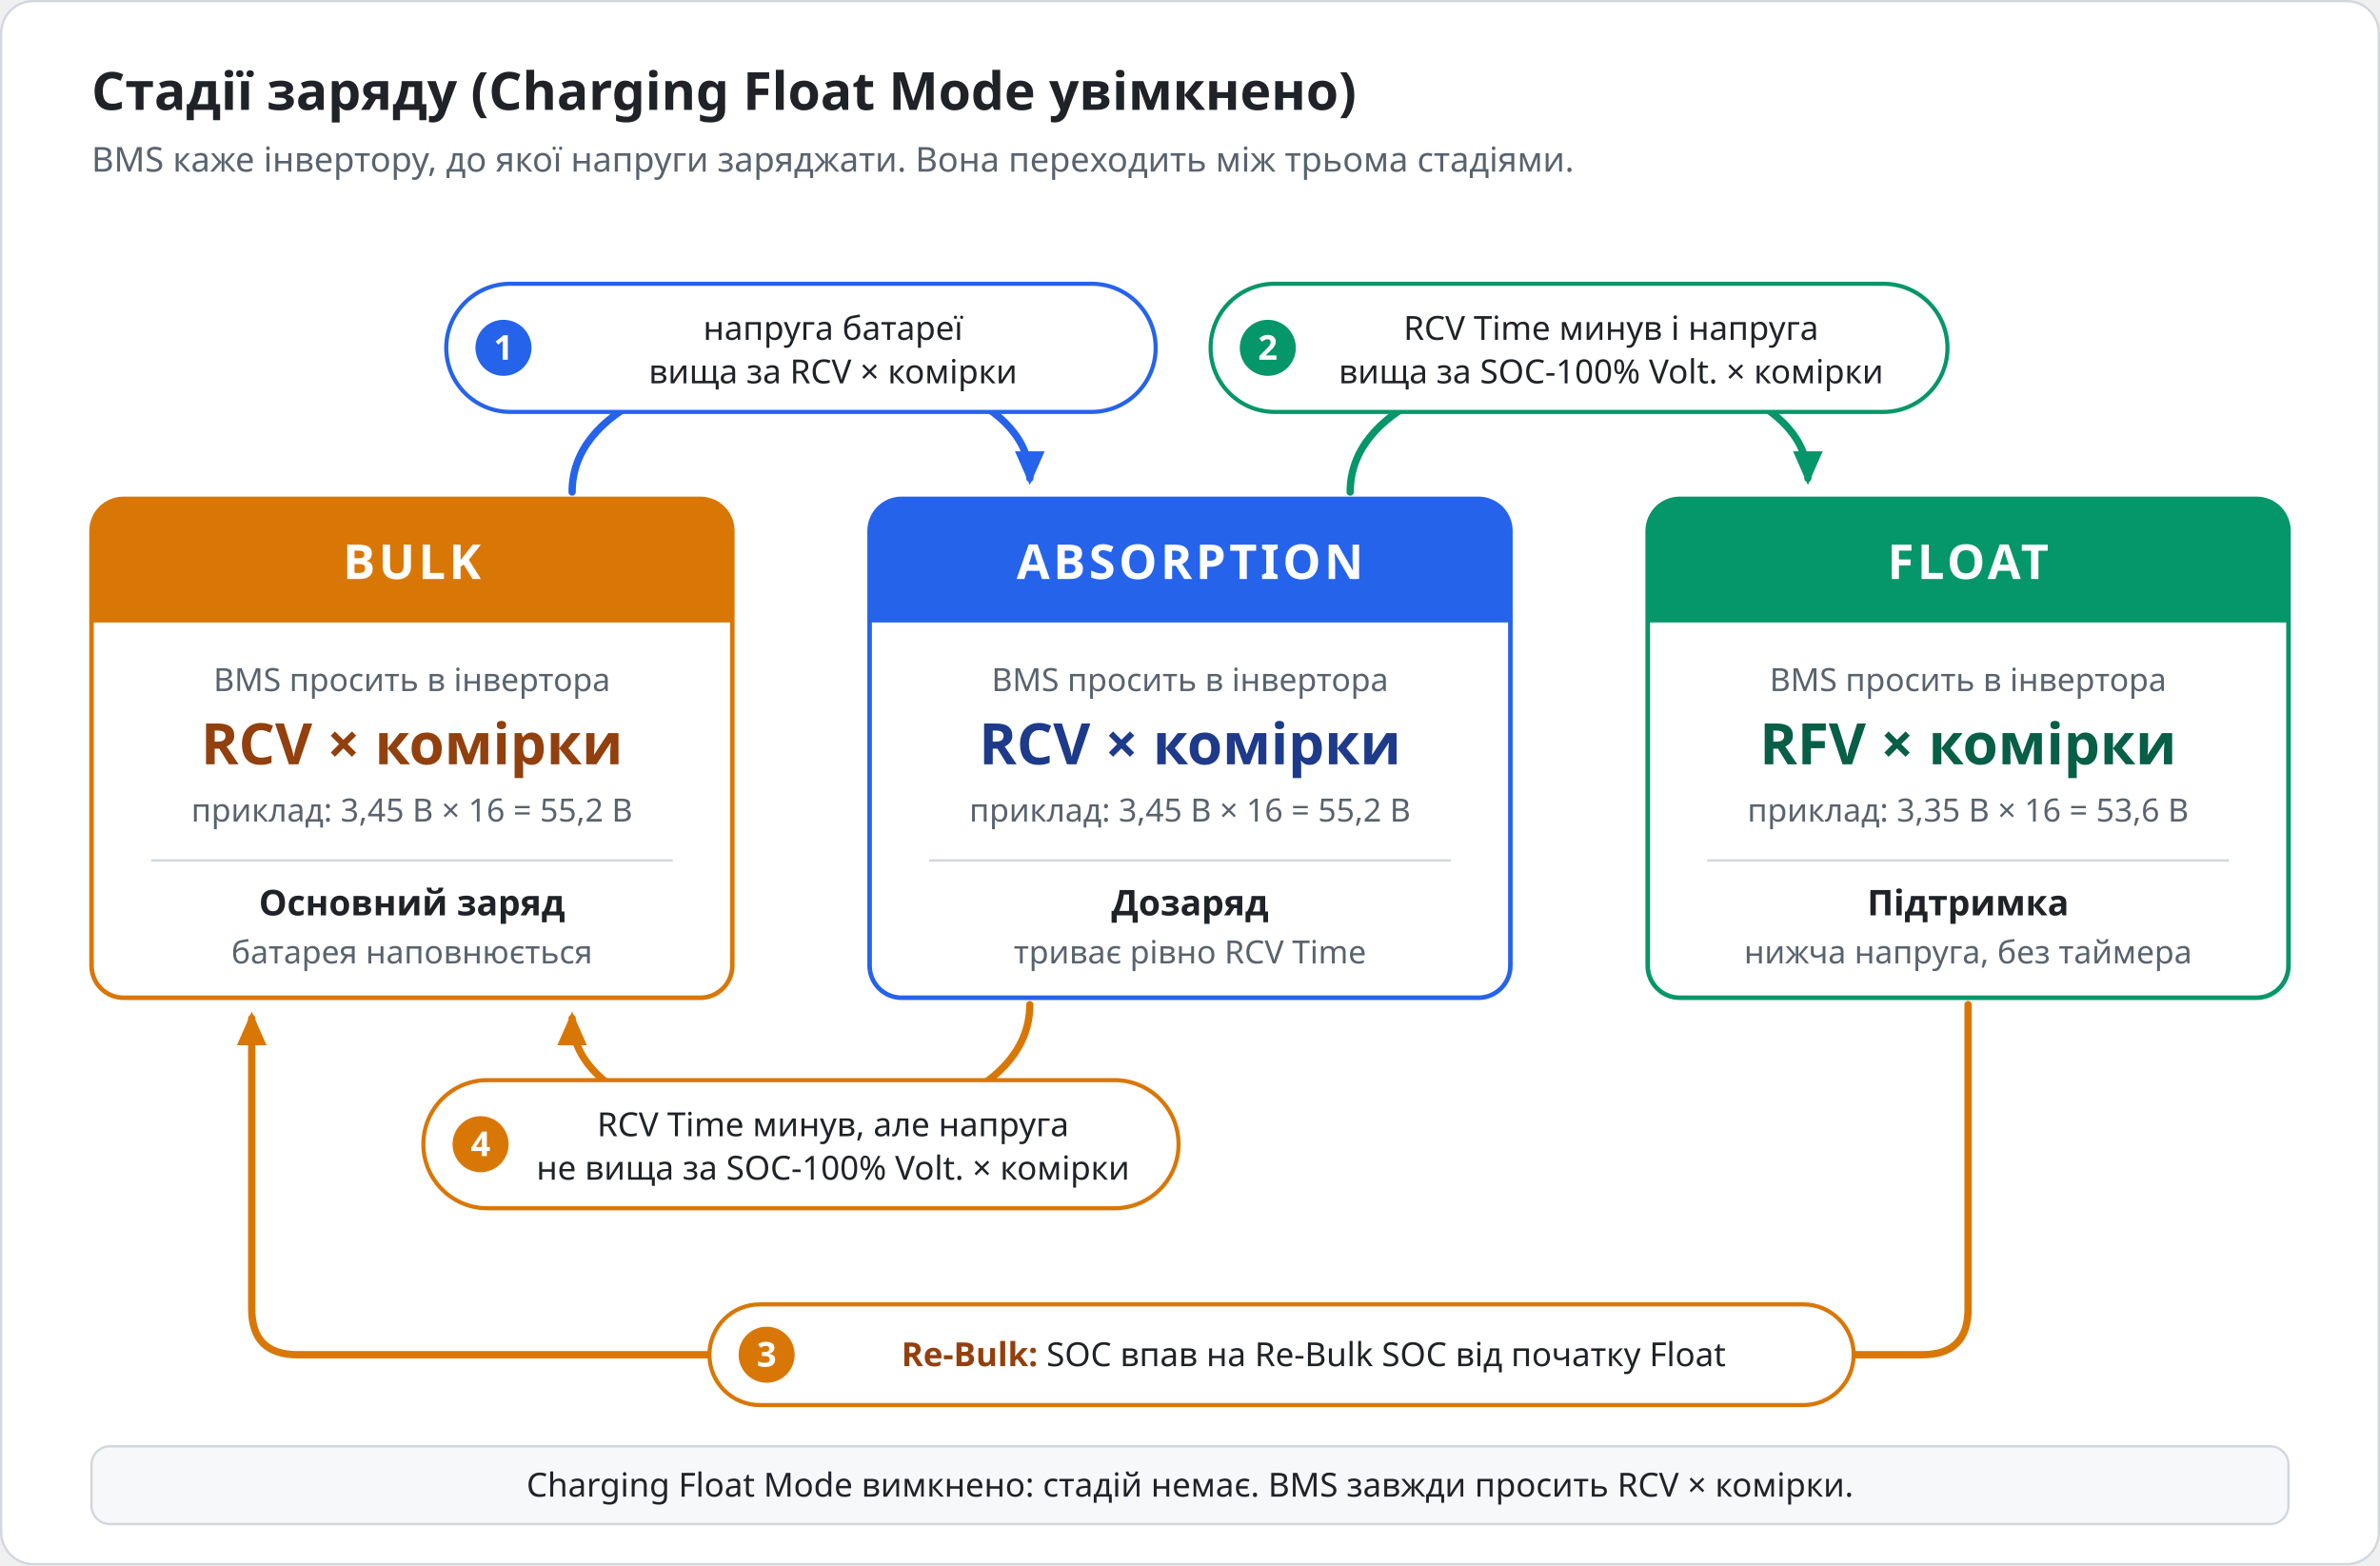
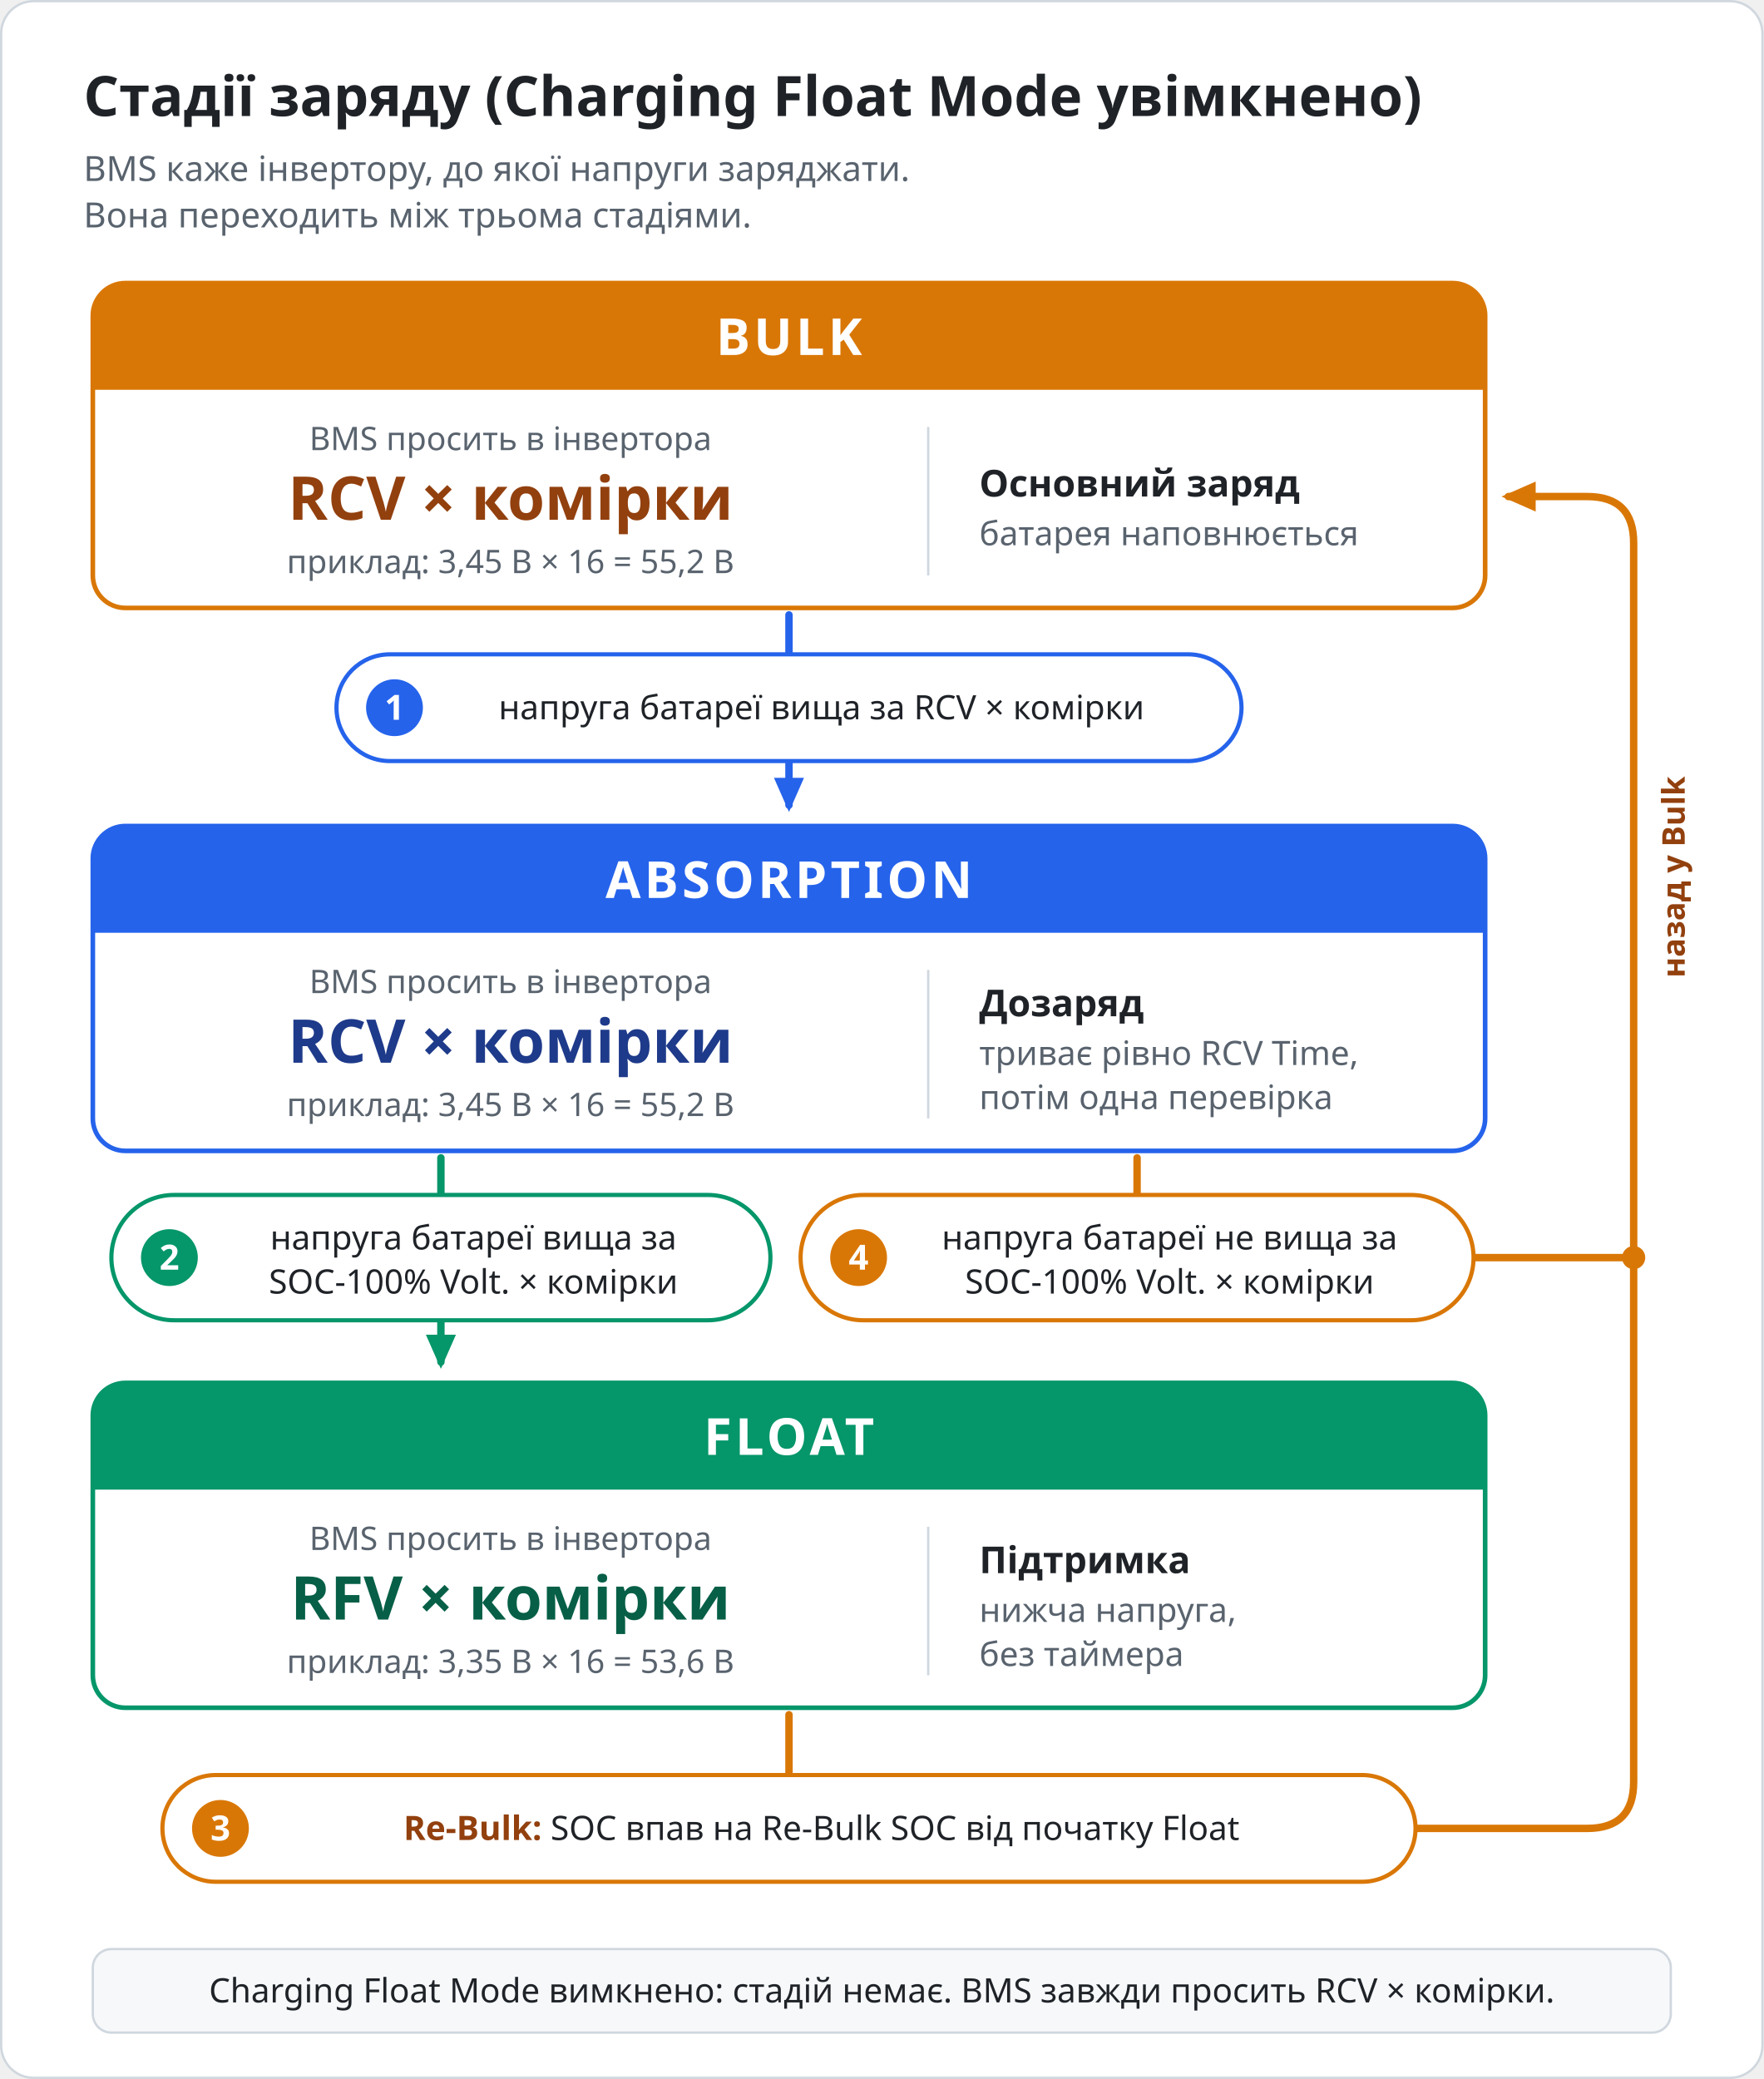
- <svg xmlns="http://www.w3.org/2000/svg" viewBox="0 0 1040 684" width="1040" height="684" font-family="-apple-system,BlinkMacSystemFont,'Segoe UI','Noto Sans',Helvetica,Arial,sans-serif" role="img" aria-label="Стадії заряду (Charging Float Mode увімкнено)">
-   <rect x="0.5" y="0.5" width="1039" height="683" rx="14" fill="#FFFFFF" stroke="#D0D7DE" />
+ <svg xmlns="http://www.w3.org/2000/svg" viewBox="0 0 760 896" width="760" height="896" font-family="-apple-system,BlinkMacSystemFont,'Segoe UI','Noto Sans',Helvetica,Arial,sans-serif" role="img" aria-label="Стадії заряду (Charging Float Mode увімкнено)">
+   <rect x="0.5" y="0.5" width="759" height="895" rx="14" fill="#FFFFFF" stroke="#D0D7DE" />
  <defs>
    <marker id="ah-bulk" viewBox="0 0 10 10" refX="8" refY="5" markerWidth="4.6" markerHeight="4.6" orient="auto-start-reverse">
      <path d="M0,0.6 L10,5 L0,9.4 z" fill="#D97706" />
    </marker>
    <marker id="ah-abs" viewBox="0 0 10 10" refX="8" refY="5" markerWidth="4.6" markerHeight="4.6" orient="auto-start-reverse">
      <path d="M0,0.6 L10,5 L0,9.4 z" fill="#2563EB" />
    </marker>
    <marker id="ah-flt" viewBox="0 0 10 10" refX="8" refY="5" markerWidth="4.6" markerHeight="4.6" orient="auto-start-reverse">
      <path d="M0,0.6 L10,5 L0,9.4 z" fill="#059669" />
    </marker>
  </defs>
-   <text x="40.0" y="48.0" font-size="23" font-weight="700" fill="#1F2328" text-anchor="start">Стадії заряду (Charging Float Mode увімкнено)</text>
-   <text x="40.0" y="75.0" font-size="15" font-weight="400" fill="#59636E" text-anchor="start">BMS каже інвертору, до якої напруги заряджати. Вона переходить між трьома стадіями.</text>
-   <path d="M250,215 C250,142 450,142 450,209" fill="none" stroke="#2563EB" stroke-width="3.2" stroke-linecap="round" marker-end="url(#ah-abs)" />
-   <path d="M590,215 C590,142 790,142 790,209" fill="none" stroke="#059669" stroke-width="3.2" stroke-linecap="round" marker-end="url(#ah-flt)" />
-   <path d="M450,439 C450,512 250,512 250,445" fill="none" stroke="#D97706" stroke-width="3.2" stroke-linecap="round" marker-end="url(#ah-bulk)" />
-   <path d="M860,439 V572 Q860,592 840,592 H130 Q110,592 110,572 V445" fill="none" stroke="#D97706" stroke-width="3.2" stroke-linecap="round" marker-end="url(#ah-bulk)" />
-   <rect x="195.0" y="124.0" width="310" height="56" rx="28.0" fill="#fff" stroke="#2563EB" stroke-width="1.8" />
-   <circle cx="220.0" cy="152" r="13.5" fill="#2563EB" stroke="#fff" stroke-width="2.5" />
-   <text x="220.0" y="157.2" font-size="15" font-weight="700" fill="#fff" text-anchor="middle">1</text>
-   <text x="364.0" y="148.5" font-size="14.5" font-weight="500" fill="#1F2328" text-anchor="middle">напруга батареї</text>
-   <text x="364.0" y="167.5" font-size="14.5" font-weight="500" fill="#1F2328" text-anchor="middle">вища за RCV × комірки</text>
-   <rect x="529.0" y="124.0" width="322" height="56" rx="28.0" fill="#fff" stroke="#059669" stroke-width="1.8" />
-   <circle cx="554.0" cy="152" r="13.5" fill="#059669" stroke="#fff" stroke-width="2.5" />
-   <text x="554.0" y="157.2" font-size="15" font-weight="700" fill="#fff" text-anchor="middle">2</text>
-   <text x="704.0" y="148.5" font-size="14.5" font-weight="500" fill="#1F2328" text-anchor="middle">RCV Time минув і напруга</text>
-   <text x="704.0" y="167.5" font-size="14.5" font-weight="500" fill="#1F2328" text-anchor="middle">вища за SOC-100% Volt. × комірки</text>
-   <rect x="185.0" y="472.0" width="330" height="56" rx="28.0" fill="#fff" stroke="#D97706" stroke-width="1.8" />
-   <circle cx="210.0" cy="500" r="13.5" fill="#D97706" stroke="#fff" stroke-width="2.5" />
-   <text x="210.0" y="505.2" font-size="15" font-weight="700" fill="#fff" text-anchor="middle">4</text>
-   <text x="364.0" y="496.5" font-size="14.5" font-weight="500" fill="#1F2328" text-anchor="middle">RCV Time минув, але напруга</text>
-   <text x="364.0" y="515.5" font-size="14.5" font-weight="500" fill="#1F2328" text-anchor="middle">не вища за SOC-100% Volt. × комірки</text>
-   <rect x="310.0" y="570.0" width="500" height="44" rx="22.0" fill="#fff" stroke="#D97706" stroke-width="1.8" />
-   <circle cx="335.0" cy="592" r="13.5" fill="#D97706" stroke="#fff" stroke-width="2.5" />
-   <text x="335.0" y="597.2" font-size="15" font-weight="700" fill="#fff" text-anchor="middle">3</text>
-   <text x="574" y="597" font-size="14.5" fill="#1F2328" text-anchor="middle">
+   <text x="36.0" y="50.0" font-size="24" font-weight="700" fill="#1F2328" text-anchor="start">Стадії заряду (Charging Float Mode увімкнено)</text>
+   <text x="36.0" y="78.0" font-size="15" font-weight="400" fill="#59636E" text-anchor="start">BMS каже інвертору, до якої напруги заряджати.</text>
+   <text x="36.0" y="98.0" font-size="15" font-weight="400" fill="#59636E" text-anchor="start">Вона переходить між трьома стадіями.</text>
+   <path d="M340.0,265 V347" fill="none" stroke="#2563EB" stroke-width="3.2" stroke-linecap="round" stroke-linejoin="round" marker-end="url(#ah-abs)" />
+   <path d="M190,499 V587" fill="none" stroke="#059669" stroke-width="3.2" stroke-linecap="round" stroke-linejoin="round" marker-end="url(#ah-flt)" />
+   <path d="M490,499 V542.0" fill="none" stroke="#D97706" stroke-width="3.2" stroke-linecap="round" stroke-linejoin="round" />
+   <path d="M490,542.0 H704" fill="none" stroke="#D97706" stroke-width="3.2" stroke-linecap="round" stroke-linejoin="round" />
+   <path d="M340.0,739 V788" fill="none" stroke="#D97706" stroke-width="3.2" stroke-linecap="round" stroke-linejoin="round" />
+   <path d="M340.0,788 H684 Q704,788 704,768 V234.0 Q704,214.0 684,214.0 H650" fill="none" stroke="#D97706" stroke-width="3.2" stroke-linecap="round" stroke-linejoin="round" marker-end="url(#ah-bulk)" />
+   <circle cx="704" cy="542.0" r="5" fill="#D97706" />
+   <text x="726" y="378.0" font-size="13.5" font-weight="700" fill="#92400E" text-anchor="middle" transform="rotate(-90 726 378.0)">назад у Bulk</text>
+   <rect x="145.0" y="282.0" width="390" height="46" rx="23.0" fill="#fff" stroke="#2563EB" stroke-width="1.8" />
+   <circle cx="170.0" cy="305.0" r="13.5" fill="#2563EB" stroke="#fff" stroke-width="2.5" />
+   <text x="170.0" y="310.2" font-size="15" font-weight="700" fill="#fff" text-anchor="middle">1</text>
+   <text x="354.0" y="310.0" font-size="14.5" font-weight="500" fill="#1F2328" text-anchor="middle">напруга батареї вища за RCV × комірки</text>
+   <rect x="48.0" y="515.0" width="284" height="54" rx="27.0" fill="#fff" stroke="#059669" stroke-width="1.8" />
+   <circle cx="73.0" cy="542.0" r="13.5" fill="#059669" stroke="#fff" stroke-width="2.5" />
+   <text x="73.0" y="547.2" font-size="15" font-weight="700" fill="#fff" text-anchor="middle">2</text>
+   <text x="204.0" y="538.5" font-size="14.5" font-weight="500" fill="#1F2328" text-anchor="middle">напруга батареї вища за</text>
+   <text x="204.0" y="557.5" font-size="14.5" font-weight="500" fill="#1F2328" text-anchor="middle">SOC-100% Volt. × комірки</text>
+   <rect x="345.0" y="515.0" width="290" height="54" rx="27.0" fill="#fff" stroke="#D97706" stroke-width="1.8" />
+   <circle cx="370.0" cy="542.0" r="13.5" fill="#D97706" stroke="#fff" stroke-width="2.5" />
+   <text x="370.0" y="547.2" font-size="15" font-weight="700" fill="#fff" text-anchor="middle">4</text>
+   <text x="504.0" y="538.5" font-size="14.5" font-weight="500" fill="#1F2328" text-anchor="middle">напруга батареї не вища за</text>
+   <text x="504.0" y="557.5" font-size="14.5" font-weight="500" fill="#1F2328" text-anchor="middle">SOC-100% Volt. × комірки</text>
+   <rect x="70.0" y="765.0" width="540" height="46" rx="23.0" fill="#fff" stroke="#D97706" stroke-width="1.8" />
+   <circle cx="95.0" cy="788" r="13.5" fill="#D97706" stroke="#fff" stroke-width="2.5" />
+   <text x="95.0" y="793.2" font-size="15" font-weight="700" fill="#fff" text-anchor="middle">3</text>
+   <text x="354.0" y="793" font-size="14.5" fill="#1F2328" text-anchor="middle">
    <tspan font-weight="700" fill="#92400E">Re-Bulk:</tspan>
    <tspan font-weight="500">SOC впав на Re-Bulk SOC від початку Float</tspan>
  </text>
-   <rect x="40" y="218" width="280" height="218" rx="14" fill="#fff" stroke="#D97706" stroke-width="2" />
-   <path d="M40,272 V232 Q40,218 54,218 H306 Q320,218 320,232 V272 z" fill="#D97706" />
-   <text x="180.0" y="253.0" font-size="21" font-weight="700" fill="#fff" text-anchor="middle" letter-spacing="1.5">BULK</text>
-   <text x="180.0" y="302.0" font-size="14" font-weight="400" fill="#59636E" text-anchor="middle">BMS просить в інвертора</text>
-   <text x="180.0" y="334.0" font-size="25" font-weight="700" fill="#92400E" text-anchor="middle">RCV × комірки</text>
-   <text x="180.0" y="359.0" font-size="14" font-weight="400" fill="#59636E" text-anchor="middle">приклад: 3,45 В × 16 = 55,2 В</text>
-   <line x1="66" y1="376" x2="294" y2="376" stroke="#D0D7DE" />
-   <text x="180.0" y="400.0" font-size="15.5" font-weight="700" fill="#1F2328" text-anchor="middle">Основний заряд</text>
-   <text x="180.0" y="421.0" font-size="14" font-weight="400" fill="#59636E" text-anchor="middle">батарея наповнюється</text>
-   <rect x="380" y="218" width="280" height="218" rx="14" fill="#fff" stroke="#2563EB" stroke-width="2" />
-   <path d="M380,272 V232 Q380,218 394,218 H646 Q660,218 660,232 V272 z" fill="#2563EB" />
-   <text x="520.0" y="253.0" font-size="21" font-weight="700" fill="#fff" text-anchor="middle" letter-spacing="1.5">ABSORPTION</text>
-   <text x="520.0" y="302.0" font-size="14" font-weight="400" fill="#59636E" text-anchor="middle">BMS просить в інвертора</text>
-   <text x="520.0" y="334.0" font-size="25" font-weight="700" fill="#1E3A8A" text-anchor="middle">RCV × комірки</text>
-   <text x="520.0" y="359.0" font-size="14" font-weight="400" fill="#59636E" text-anchor="middle">приклад: 3,45 В × 16 = 55,2 В</text>
-   <line x1="406" y1="376" x2="634" y2="376" stroke="#D0D7DE" />
-   <text x="520.0" y="400.0" font-size="15.5" font-weight="700" fill="#1F2328" text-anchor="middle">Дозаряд</text>
-   <text x="520.0" y="421.0" font-size="14" font-weight="400" fill="#59636E" text-anchor="middle">триває рівно RCV Time</text>
-   <rect x="720" y="218" width="280" height="218" rx="14" fill="#fff" stroke="#059669" stroke-width="2" />
-   <path d="M720,272 V232 Q720,218 734,218 H986 Q1000,218 1000,232 V272 z" fill="#059669" />
-   <text x="860.0" y="253.0" font-size="21" font-weight="700" fill="#fff" text-anchor="middle" letter-spacing="1.5">FLOAT</text>
-   <text x="860.0" y="302.0" font-size="14" font-weight="400" fill="#59636E" text-anchor="middle">BMS просить в інвертора</text>
-   <text x="860.0" y="334.0" font-size="25" font-weight="700" fill="#065F46" text-anchor="middle">RFV × комірки</text>
-   <text x="860.0" y="359.0" font-size="14" font-weight="400" fill="#59636E" text-anchor="middle">приклад: 3,35 В × 16 = 53,6 В</text>
-   <line x1="746" y1="376" x2="974" y2="376" stroke="#D0D7DE" />
-   <text x="860.0" y="400.0" font-size="15.5" font-weight="700" fill="#1F2328" text-anchor="middle">Підтримка</text>
-   <text x="860.0" y="421.0" font-size="14" font-weight="400" fill="#59636E" text-anchor="middle">нижча напруга, без таймера</text>
-   <rect x="40" y="632" width="960" height="34" rx="8" fill="#F6F8FA" stroke="#D0D7DE" />
-   <text x="520.0" y="654.0" font-size="14.5" font-weight="500" fill="#1F2328" text-anchor="middle">Charging Float Mode вимкнено: стадій немає. BMS завжди просить RCV × комірки.</text>
+   <rect x="40" y="122" width="600" height="140" rx="14" fill="#fff" stroke="#D97706" stroke-width="2" />
+   <path d="M40,168 V136 Q40,122 54,122 H626 Q640,122 640,136 V168 z" fill="#D97706" />
+   <text x="340.0" y="153.0" font-size="22" font-weight="700" fill="#fff" text-anchor="middle" letter-spacing="1.5">BULK</text>
+   <text x="220.0" y="194.0" font-size="14" font-weight="400" fill="#59636E" text-anchor="middle">BMS просить в інвертора</text>
+   <text x="220.0" y="224.0" font-size="26" font-weight="700" fill="#92400E" text-anchor="middle">RCV × комірки</text>
+   <text x="220.0" y="247.0" font-size="14" font-weight="400" fill="#59636E" text-anchor="middle">приклад: 3,45 В × 16 = 55,2 В</text>
+   <line x1="400" y1="184" x2="400" y2="248" stroke="#D0D7DE" />
+   <text x="422.0" y="214.0" font-size="16" font-weight="700" fill="#1F2328" text-anchor="start">Основний заряд</text>
+   <text x="422.0" y="235.0" font-size="14.5" font-weight="400" fill="#59636E" text-anchor="start">батарея наповнюється</text>
+   <rect x="40" y="356" width="600" height="140" rx="14" fill="#fff" stroke="#2563EB" stroke-width="2" />
+   <path d="M40,402 V370 Q40,356 54,356 H626 Q640,356 640,370 V402 z" fill="#2563EB" />
+   <text x="340.0" y="387.0" font-size="22" font-weight="700" fill="#fff" text-anchor="middle" letter-spacing="1.5">ABSORPTION</text>
+   <text x="220.0" y="428.0" font-size="14" font-weight="400" fill="#59636E" text-anchor="middle">BMS просить в інвертора</text>
+   <text x="220.0" y="458.0" font-size="26" font-weight="700" fill="#1E3A8A" text-anchor="middle">RCV × комірки</text>
+   <text x="220.0" y="481.0" font-size="14" font-weight="400" fill="#59636E" text-anchor="middle">приклад: 3,45 В × 16 = 55,2 В</text>
+   <line x1="400" y1="418" x2="400" y2="482" stroke="#D0D7DE" />
+   <text x="422.0" y="438.0" font-size="16" font-weight="700" fill="#1F2328" text-anchor="start">Дозаряд</text>
+   <text x="422.0" y="459.0" font-size="14.5" font-weight="400" fill="#59636E" text-anchor="start">триває рівно RCV Time,</text>
+   <text x="422.0" y="478.0" font-size="14.5" font-weight="400" fill="#59636E" text-anchor="start">потім одна перевірка</text>
+   <rect x="40" y="596" width="600" height="140" rx="14" fill="#fff" stroke="#059669" stroke-width="2" />
+   <path d="M40,642 V610 Q40,596 54,596 H626 Q640,596 640,610 V642 z" fill="#059669" />
+   <text x="340.0" y="627.0" font-size="22" font-weight="700" fill="#fff" text-anchor="middle" letter-spacing="1.5">FLOAT</text>
+   <text x="220.0" y="668.0" font-size="14" font-weight="400" fill="#59636E" text-anchor="middle">BMS просить в інвертора</text>
+   <text x="220.0" y="698.0" font-size="26" font-weight="700" fill="#065F46" text-anchor="middle">RFV × комірки</text>
+   <text x="220.0" y="721.0" font-size="14" font-weight="400" fill="#59636E" text-anchor="middle">приклад: 3,35 В × 16 = 53,6 В</text>
+   <line x1="400" y1="658" x2="400" y2="722" stroke="#D0D7DE" />
+   <text x="422.0" y="678.0" font-size="16" font-weight="700" fill="#1F2328" text-anchor="start">Підтримка</text>
+   <text x="422.0" y="699.0" font-size="14.5" font-weight="400" fill="#59636E" text-anchor="start">нижча напруга,</text>
+   <text x="422.0" y="718.0" font-size="14.5" font-weight="400" fill="#59636E" text-anchor="start">без таймера</text>
+   <rect x="40" y="840" width="680" height="36" rx="8" fill="#F6F8FA" stroke="#D0D7DE" />
+   <text x="380.0" y="863.0" font-size="14.5" font-weight="500" fill="#1F2328" text-anchor="middle">Charging Float Mode вимкнено: стадій немає. BMS завжди просить RCV × комірки.</text>
</svg>
